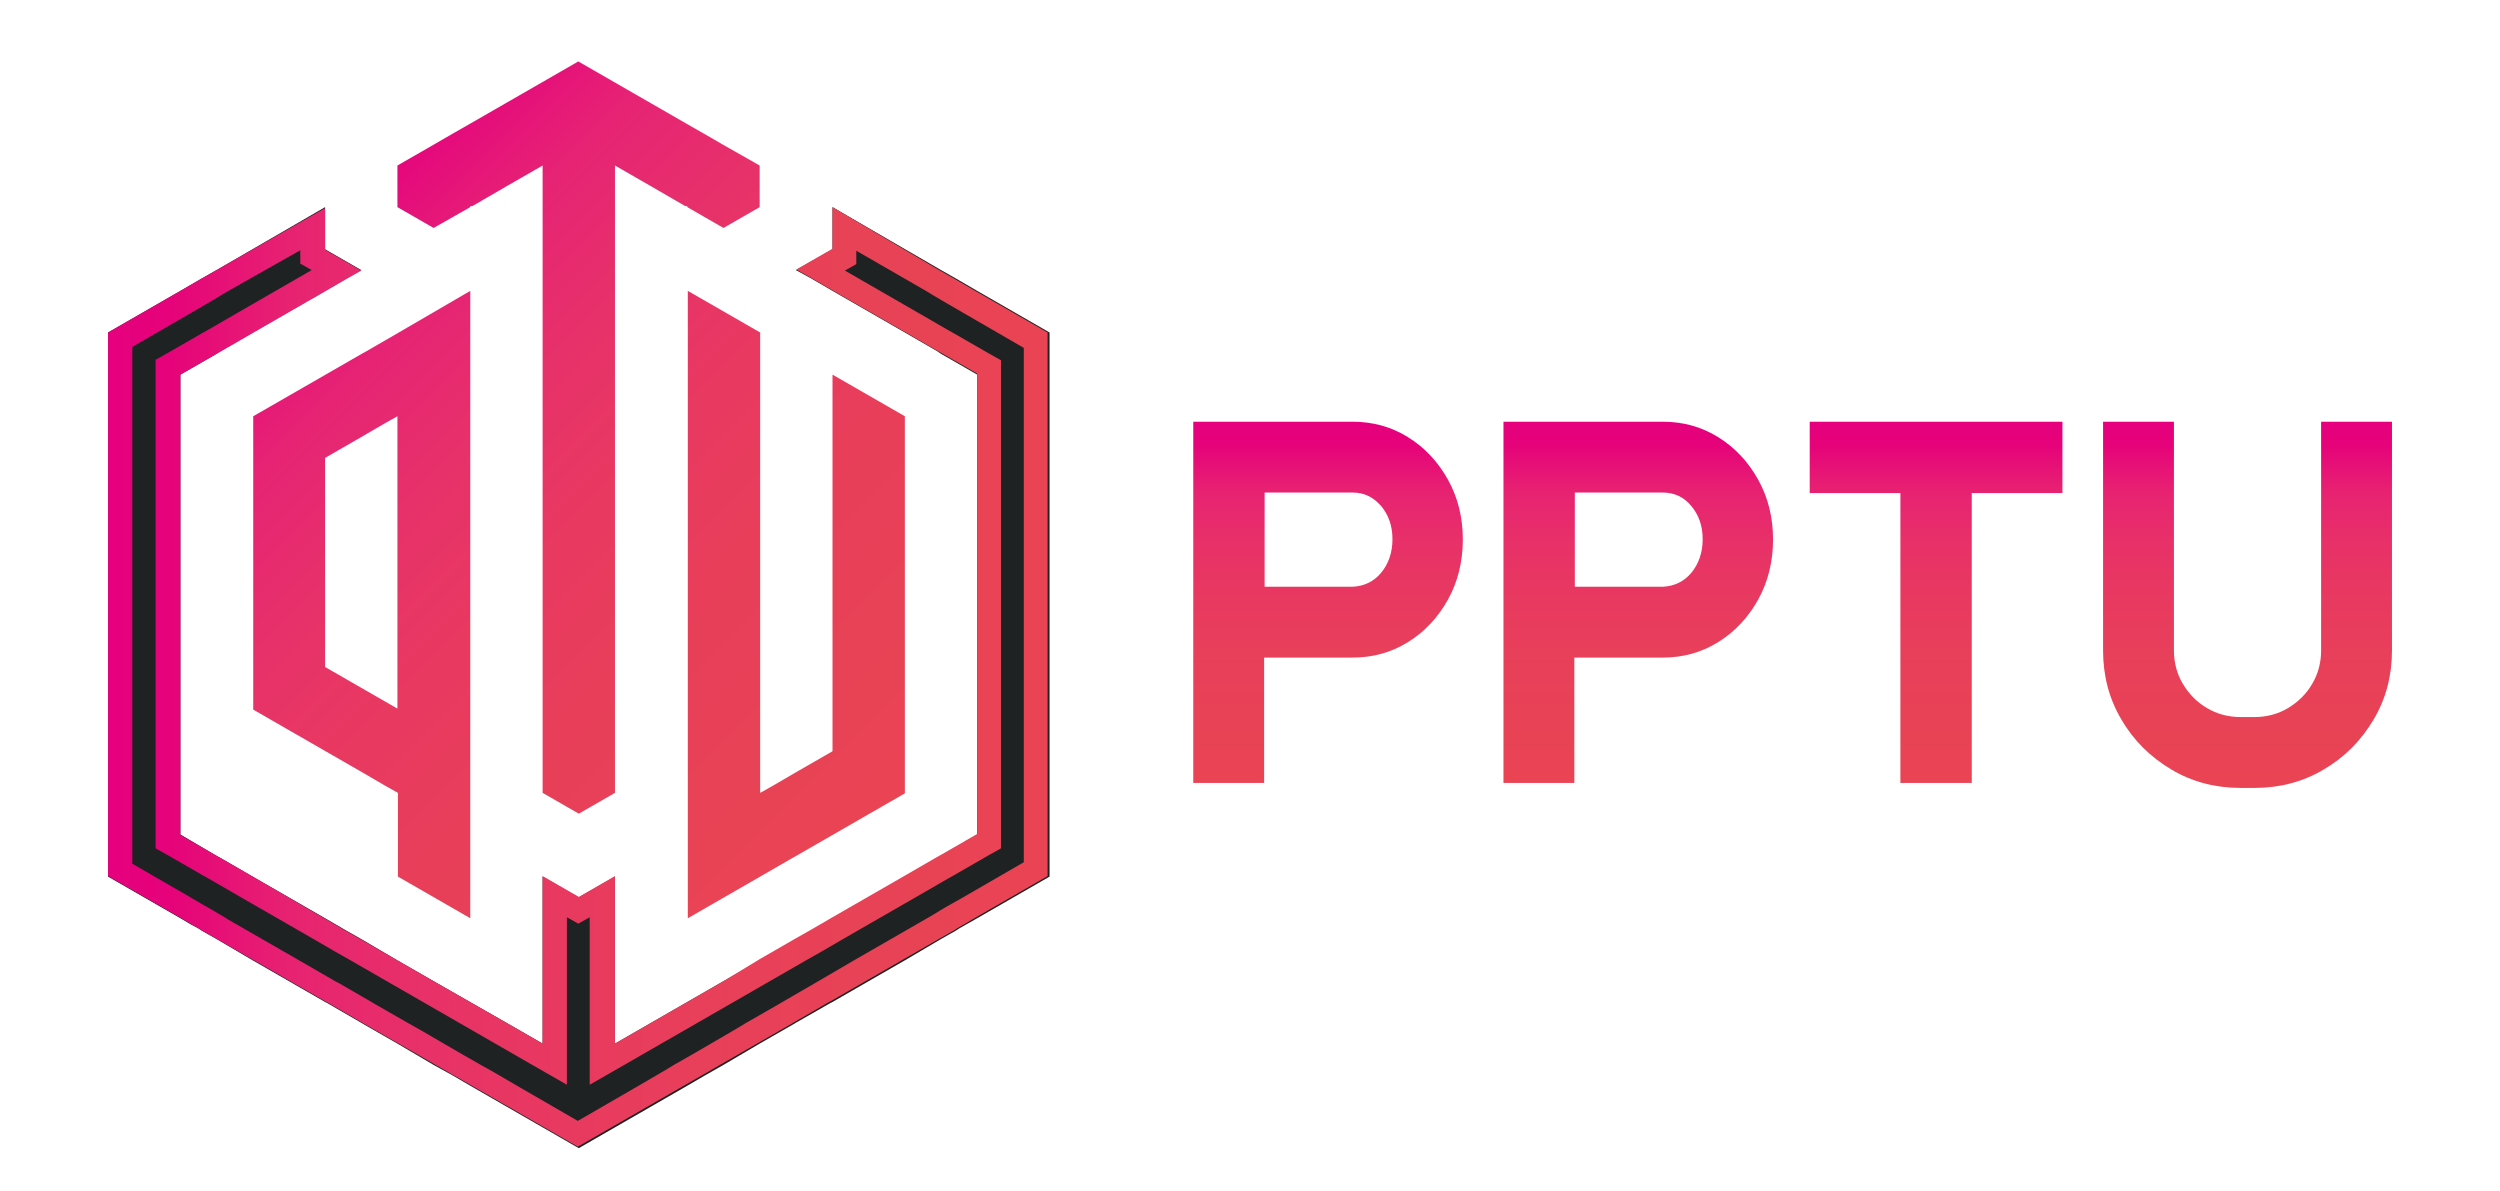
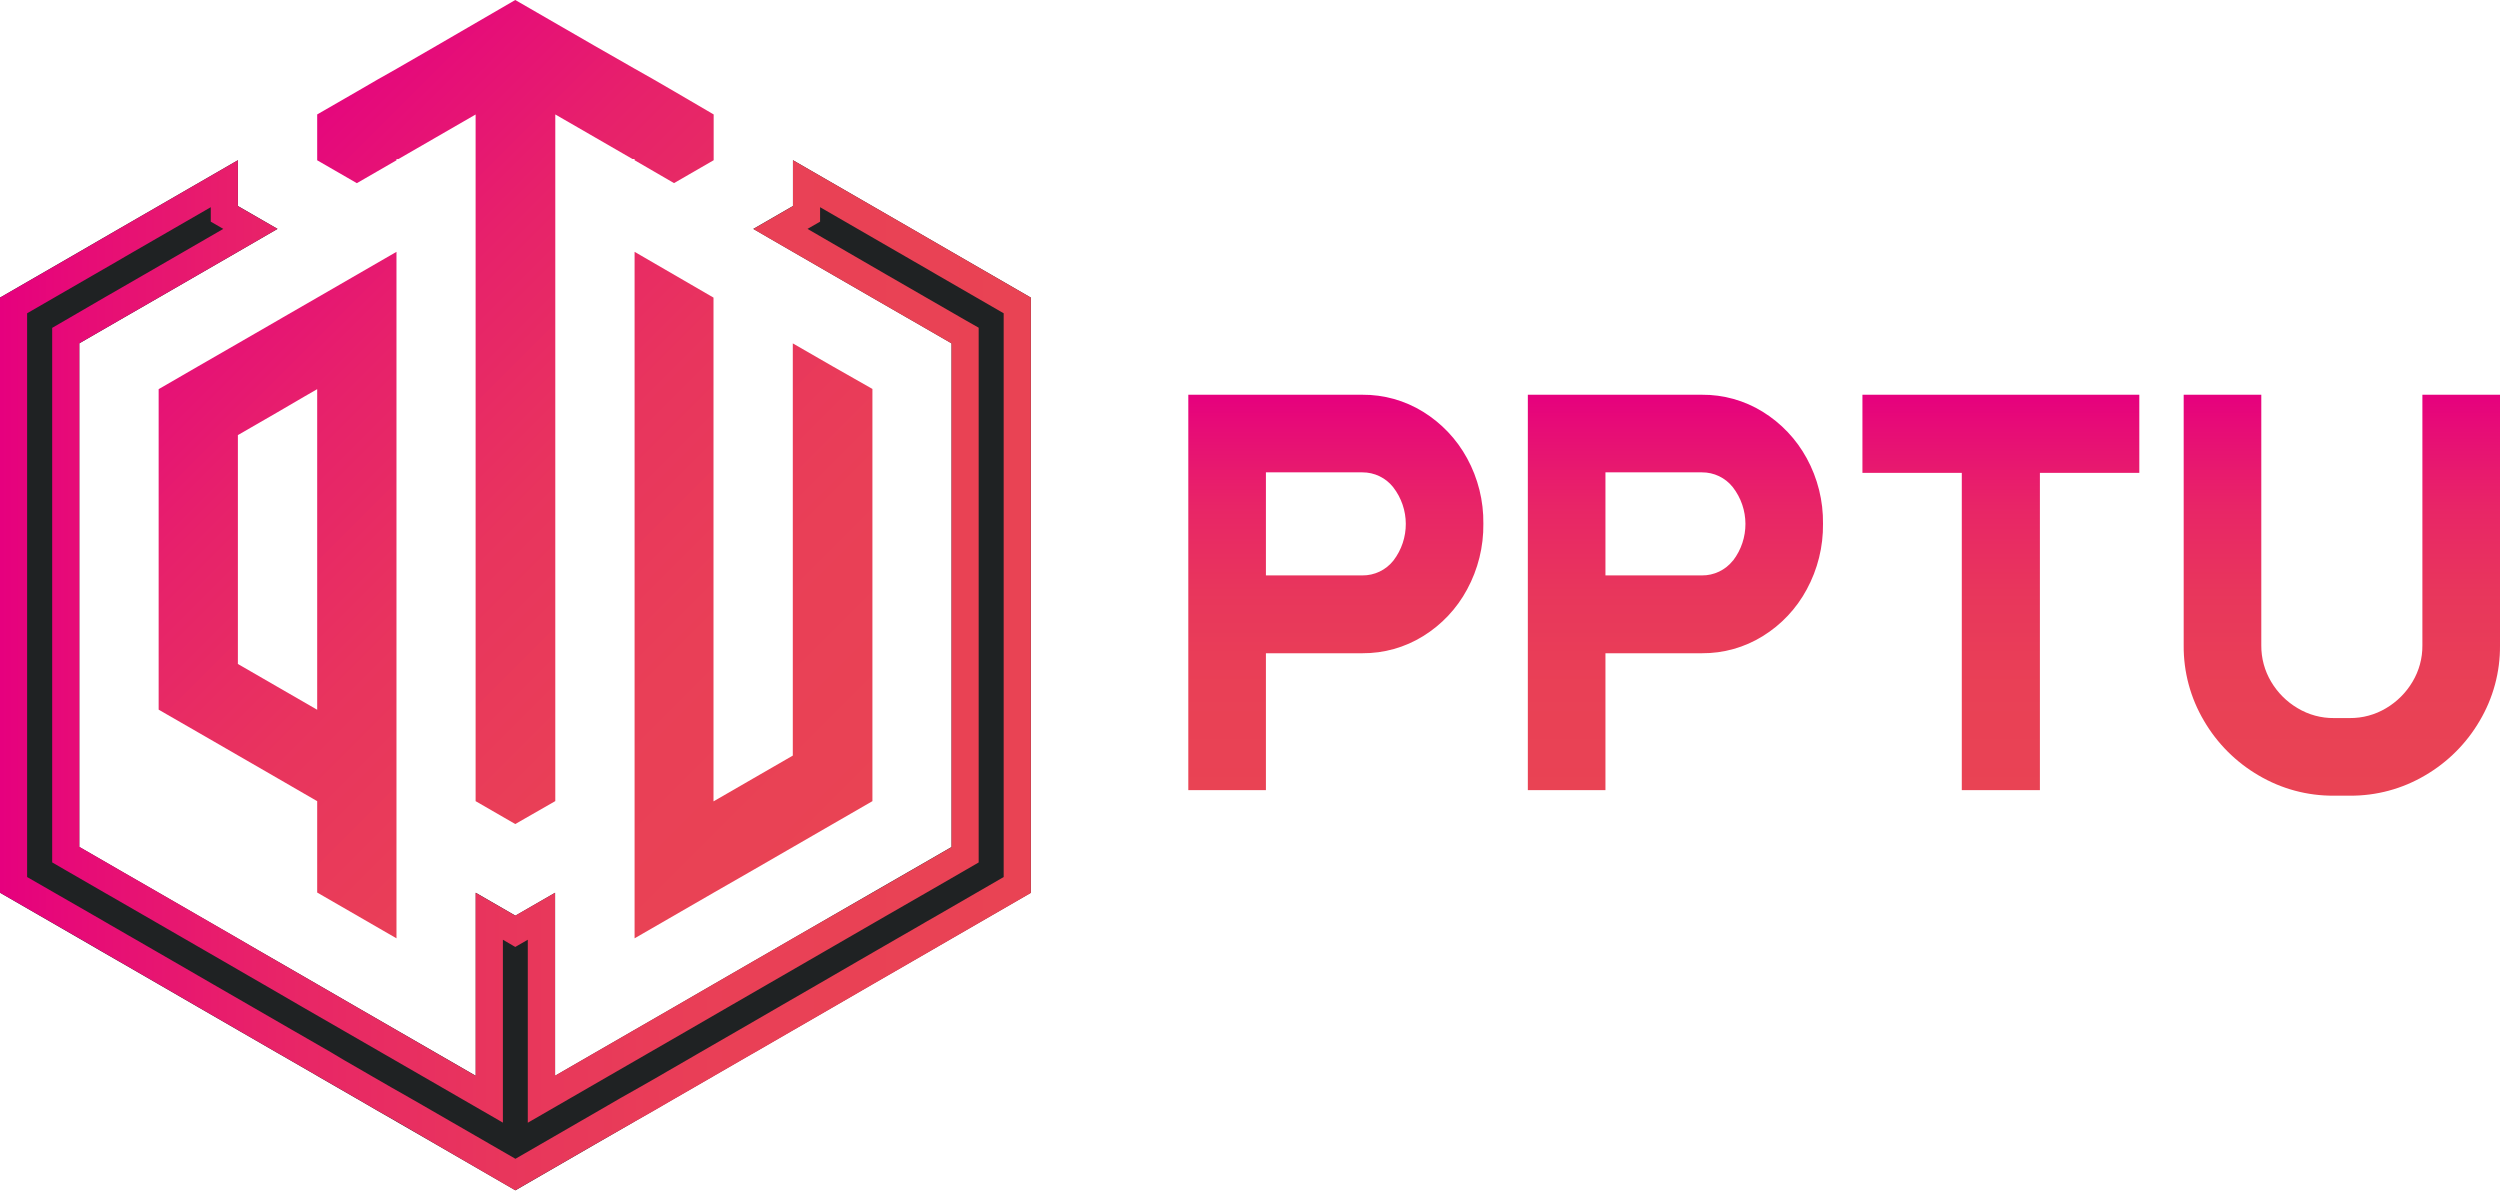
- <svg xmlns="http://www.w3.org/2000/svg" version="1.1" id="Layer_1" x="0px" y="0px" viewBox="0 0 504.5 240.2" style="enable-background:new 0 0 504.5 240.2;" xml:space="preserve">
-   <style type="text/css">
- 	.st0{fill:#1F2223;}
- 	.st1{fill:url(#SVGID_1_);}
- 	.st2{fill:url(#SVGID_00000036934708986433133340000018308698293397659020_);}
- 	.st3{fill:url(#SVGID_00000106829785227896012000000014862877706406764698_);}
- </style>
-   <g>
-     <polygon class="st0" points="211.8,67.1 211.8,176.9 197.2,185.3 194.9,186.6 193.5,187.4 192.9,187.8 192.9,187.8 189.9,189.5    189.9,189.5 182.6,193.8 175.3,198 168,202.2 167.6,202.4 167.6,202.4 160.6,206.4 160.1,206.7 153.3,210.6 153.3,210.6 146,214.9    146,214.9 142.3,217 138.7,219.1 138.7,219.1 131.4,223.3 116.8,231.7 102.2,223.3 94.9,219.1 94.9,219.1 91.3,217 87.5,214.9    87.5,214.9 80.2,210.6 80.2,210.6 73.4,206.7 72.9,206.4 66,202.4 66,202.4 65.6,202.2 58.3,198 51,193.8 43.7,189.5 43.7,189.5    40.7,187.8 40.7,187.8 40.1,187.4 38.6,186.6 36.4,185.3 21.8,176.9 21.8,67.1 36.4,58.7 40.7,56.2 40.7,56.2 43.7,54.5 43.7,54.5    65.6,41.8 65.6,50.3 72.9,54.5 69.9,56.2 65.6,58.7 51,67.1 44.6,70.8 43.7,71.4 36.4,75.6 36.4,143.1 36.4,143.9 36.4,168.4    43.7,172.7 44.6,173.2 51,176.9 65.6,185.3 69.9,187.8 72.9,189.5 80.2,193.8 87.5,198 102.2,206.4 109.5,210.6 109.5,176.9    116.8,181.1 124.1,176.9 124.1,210.6 131.4,206.4 146,198 153.3,193.8 160.6,189.5 163.7,187.8 168,185.3 182.6,176.9 189,173.2    189.9,172.7 197.2,168.4 197.2,75.6 189.9,71.4 189,70.8 182.6,67.1 168,58.7 163.7,56.2 160.6,54.5 168,50.3 168,41.8 189.9,54.5    189.9,54.5 192.9,56.2 192.9,56.2 197.2,58.7  " />
-     <linearGradient id="SVGID_1_" gradientUnits="userSpaceOnUse" x1="21.761" y1="136.778" x2="211.816" y2="136.778">
-       <stop offset="0" style="stop-color:#E6007E" />
-       <stop offset="6.384945e-02" style="stop-color:#E6027A" />
-       <stop offset="0.196" style="stop-color:#E72371" />
-       <stop offset="0.335" style="stop-color:#E83168" />
-       <stop offset="0.479" style="stop-color:#E83960" />
-       <stop offset="0.631" style="stop-color:#E83F5A" />
-       <stop offset="0.796" style="stop-color:#E84256" />
-       <stop offset="1" style="stop-color:#E94354" />
+ <svg xmlns="http://www.w3.org/2000/svg" xmlns:xlink="http://www.w3.org/1999/xlink" id="Layer_1" data-name="Layer 1" viewBox="0 0 460.93 219.46">
+   <defs>
+     <style>.cls-1{fill:#1f2223;}.cls-2{fill:url(#linear-gradient);}.cls-3{fill:url(#linear-gradient-2);}.cls-4{fill:url(#linear-gradient-3);}</style>
+     <linearGradient id="linear-gradient" y1="124.5" x2="190.05" y2="124.5" gradientUnits="userSpaceOnUse">
+       <stop offset="0" stop-color="#e6007e" />
+       <stop offset="0.09" stop-color="#e70d76" />
+       <stop offset="0.28" stop-color="#e82567" />
+       <stop offset="0.49" stop-color="#e8365c" />
+       <stop offset="0.72" stop-color="#e94056" />
+       <stop offset="1" stop-color="#e94354" />
    </linearGradient>
-     <path class="st1" d="M60.6,50.5v2.7l2.3,1.3l-14.4,8.3l-6.4,3.7L41.2,67l-7.3,4.2l-2.5,1.4v2.9v67.5v0.8v24.5v2.9l2.5,1.4l7.3,4.2   l0.9,0.5l6.4,3.7l14.6,8.4l4.3,2.5l3,1.7l7.3,4.2l7.3,4.2l14.6,8.4l7.3,4.2l7.5,4.3v-8.7v-25.1l2.3,1.3l2.3-1.3v25.1v8.7l7.5-4.3   l7.3-4.2l14.6-8.4l7.3-4.2l7.3-4.2l3-1.7l4.3-2.5l14.6-8.4l6.4-3.7l0.9-0.5l7.3-4.2l2.5-1.4v-2.9V75.6v-2.9l-2.5-1.4l-7.3-4.2   l-0.9-0.5l-6.4-3.7l-14.4-8.3l2.3-1.3v-2.7l14.4,8.3l0.8,0.5l2.2,1.3l1.2,0.7h0l3.1,1.8l12.1,7V174l-12.1,7l-2.3,1.3l-0.9,0.5h0   l-1.2,0.7l-1.8,1.1h0l-1.2,0.7l-7.3,4.2l-7.3,4.2l-6.5,3.8h0l-1.2,0.7l-6.9,4l-0.5,0.3l-6.8,3.9l-2.5,1.5v0l-3.6,2.1h0l-1.2,0.7   l-3.8,2.2l-3.5,2l-2.5,1.5v0l-4.8,2.8l-12.1,7l-12.1-7l-4.8-2.8v0l-2.5-1.4l-3.5-2l-3.8-2.2l-1.2-0.7h0l-3.6-2.1v0l-2.5-1.4   l-6.8-3.9l-0.5-0.3l-6.9-4l-0.6-0.3l-7.1-4.1l-7.3-4.2l-7.3-4.2l-0.8-0.5l-2.2-1.3l-1.2-0.7h0l-0.9-0.5l-2.2-1.3l-12.1-7V70l12.1-7   l3.1-1.8h0l1.2-0.7l1.8-1.1h0l1.2-0.7L60.6,50.5 M168,41.8v8.4l-7.3,4.2l3,1.7l4.3,2.5l14.6,8.4l6.4,3.7l0.9,0.5l7.3,4.2v92.9   l-7.3,4.2l-0.9,0.5l-6.4,3.7l-14.6,8.4l-4.3,2.5l-3,1.7l-7.3,4.2L146,198l-14.6,8.4l-7.3,4.2v-33.8l-7.3,4.2l-7.3-4.2v33.8   l-7.3-4.2L87.5,198l-7.3-4.2l-7.3-4.2l-3-1.7l-4.3-2.5L51,176.9l-6.4-3.7l-0.9-0.5l-7.3-4.2v-24.5v-0.8V75.6l7.3-4.2l0.9-0.5   l6.4-3.7l14.6-8.4l4.3-2.5l3-1.7l-7.3-4.2v-8.4L43.7,54.5h0l-3,1.7h0l-4.3,2.5l-14.6,8.4v109.7l14.6,8.4l2.2,1.3l1.4,0.8l0.6,0.4h0   l3,1.7h0l7.3,4.2l7.3,4.2l7.3,4.2l0.4,0.2h0l6.9,4l0.5,0.3l6.8,3.9v0l7.3,4.2h0l3.8,2.2l3.5,2v0l7.3,4.2l14.6,8.4l14.6-8.4l7.3-4.2   v0l3.5-2l3.8-2.2h0l7.3-4.2v0l6.8-3.9l0.5-0.3l6.9-4h0l0.4-0.2l7.3-4.2l7.3-4.2l7.3-4.2h0l3-1.7h0l0.6-0.4l1.4-0.8l2.2-1.3   l14.6-8.4V67.1l-14.6-8.4l-4.3-2.5h0l-3-1.7h0L168,41.8L168,41.8z" />
-   </g>
-   <linearGradient id="SVGID_00000063633116818480715550000009914710623180003224_" gradientUnits="userSpaceOnUse" x1="62.641" y1="50.975" x2="177.117" y2="165.451">
-     <stop offset="0" style="stop-color:#E5077D" />
-     <stop offset="0.144" style="stop-color:#E62374" />
-     <stop offset="0.307" style="stop-color:#E7316A" />
-     <stop offset="0.473" style="stop-color:#E83961" />
-     <stop offset="0.642" style="stop-color:#E83E5A" />
-     <stop offset="0.815" style="stop-color:#E84256" />
-     <stop offset="1" style="stop-color:#E94354" />
-   </linearGradient>
-   <path style="fill:url(#SVGID_00000063633116818480715550000009914710623180003224_);" d="M153.3,33.4v8.4L146,46l-7.3-4.2v-0.2h-0.4  l-6.9-4l-7.3-4.2V160l-7.3,4.2l-7.3-4.2V33.4l-7.3,4.2l-6.9,4h-0.4v0.2L87.5,46l-7.3-4.2v-8.4l7.3-4.2h0l3.8-2.2l3.5-2v0l7.3-4.2  l14.6-8.4l14.6,8.4l7.3,4.2v0l3.5,2l3.8,2.2h0L153.3,33.4z M94.9,58.7v126.6l-14.6-8.4V160l-2.5-1.4l-4.8-2.8l-7.3-4.2l-7.3-4.2  l-5.9-3.4l-1.4-0.8V84l7.3-4.2l7.3-4.2l7.3-4.2l0.9-0.5l6.4-3.7L94.9,58.7z M80.2,84l-2.5,1.4l-4.8,2.8l-7.3,4.2v42.2l7.3,4.2  l7.3,4.2V84z M175.3,79.8l-7.3-4.2v76l-7.3,4.2l-4.8,2.8l-2.5,1.4V67.1l-14.6-8.4v126.6l14.6-8.4l6.4-3.7l0.9-0.5l7.3-4.2l7.3-4.2  l7.3-4.2V84L175.3,79.8z" />
-   <linearGradient id="SVGID_00000021816294707427397170000017412437324921508486_" gradientUnits="userSpaceOnUse" x1="361.773" y1="85.058" x2="361.773" y2="158.958">
-     <stop offset="0" style="stop-color:#E6007E" />
-     <stop offset="6.384945e-02" style="stop-color:#E6027A" />
-     <stop offset="0.196" style="stop-color:#E72371" />
-     <stop offset="0.335" style="stop-color:#E83168" />
-     <stop offset="0.479" style="stop-color:#E83960" />
-     <stop offset="0.631" style="stop-color:#E83F5A" />
-     <stop offset="0.796" style="stop-color:#E84256" />
-     <stop offset="1" style="stop-color:#E94354" />
-   </linearGradient>
-   <path style="fill:url(#SVGID_00000021816294707427397170000017412437324921508486_);" d="M284.1,88.2c3.4,2.1,6.1,5,8.1,8.6  c2,3.6,3,7.6,3,12.1c0,4.4-1,8.5-3,12.1c-2,3.6-4.7,6.5-8.1,8.6c-3.4,2.1-7.1,3.1-11.2,3.1h-17.8V158h-14.3V85.1h14.3h17.8  C277,85.1,280.7,86.1,284.1,88.2z M278.7,115.6c1.5-1.8,2.3-4.1,2.3-6.8c0-2.7-0.8-4.9-2.3-6.7c-1.6-1.8-3.4-2.7-5.7-2.7h-17.8v19  h17.8C275.2,118.3,277.2,117.4,278.7,115.6z M346.7,88.2c3.4,2.1,6.1,5,8.1,8.6c2,3.6,3,7.6,3,12.1c0,4.4-1,8.5-3,12.1  c-2,3.6-4.7,6.5-8.1,8.6c-3.4,2.1-7.1,3.1-11.2,3.1h-17.8V158h-14.3V85.1h14.3h17.8C339.6,85.1,343.3,86.1,346.7,88.2z M341.3,115.6  c1.5-1.8,2.3-4.1,2.3-6.8c0-2.7-0.8-4.9-2.3-6.7c-1.5-1.8-3.4-2.7-5.7-2.7h-17.8v19h17.8C337.8,118.3,339.8,117.4,341.3,115.6z   M416.2,85.1v14.4h-18.3V158h-14.4V99.5h-18.3V85.1H416.2z M482.7,131.3c0,5-1.2,9.7-3.7,13.9c-2.5,4.2-5.8,7.6-10.1,10.1  c-4.2,2.5-8.9,3.7-13.9,3.7h-2.9c-5,0-9.7-1.2-13.9-3.7c-4.2-2.5-7.6-5.8-10.1-10.1c-2.5-4.2-3.7-8.9-3.7-13.9V85.1h14.3v46.2  c0,2.4,0.6,4.7,1.8,6.7c1.2,2,2.8,3.7,4.9,4.9c2,1.2,4.3,1.8,6.7,1.8h2.9c2.4,0,4.7-0.6,6.7-1.8c2-1.2,3.7-2.8,4.9-4.9  c1.2-2,1.8-4.3,1.8-6.7V85.1h14.3V131.3z" />
+     <linearGradient id="linear-gradient-2" x1="40.88" y1="38.7" x2="155.36" y2="153.17" gradientUnits="userSpaceOnUse">
+       <stop offset="0" stop-color="#e5077d" />
+       <stop offset="0.24" stop-color="#e7216b" />
+       <stop offset="0.48" stop-color="#e8345e" />
+       <stop offset="0.73" stop-color="#e93f57" />
+       <stop offset="1" stop-color="#e94354" />
+     </linearGradient>
+     <linearGradient id="linear-gradient-3" x1="340.01" y1="72.78" x2="340.01" y2="146.68" xlink:href="#linear-gradient" />
+   </defs>
+   <polygon class="cls-1" points="190.06 54.87 190.06 164.59 175.44 173.03 173.19 174.33 171.76 175.16 171.14 175.52 171.13 175.52 168.13 177.25 168.13 177.25 160.81 181.47 153.51 185.7 146.2 189.92 145.82 190.14 145.81 190.14 138.89 194.14 138.37 194.43 131.58 198.35 131.58 198.36 124.28 202.57 124.27 202.57 120.49 204.76 116.96 206.79 116.96 206.8 109.65 211.01 95.03 219.46 80.41 211.01 73.1 206.8 73.1 206.79 69.56 204.76 65.79 202.57 65.78 202.57 58.48 198.36 58.48 198.35 51.68 194.43 51.17 194.14 44.24 190.14 44.23 190.14 43.86 189.92 36.55 185.7 29.24 181.47 21.93 177.25 21.92 177.25 18.92 175.52 18.91 175.52 18.29 175.16 16.87 174.33 14.62 173.03 0 164.59 0 54.87 14.62 46.43 18.91 43.94 18.92 43.94 21.92 42.2 21.93 42.2 43.86 29.54 43.86 37.98 51.17 42.2 48.16 43.94 43.86 46.43 29.24 54.87 22.83 58.56 21.93 59.08 14.62 63.3 14.62 130.84 14.62 131.66 14.62 156.16 21.93 160.38 22.83 160.9 29.24 164.59 43.86 173.03 48.16 175.52 51.17 177.25 58.48 181.47 65.79 185.7 80.41 194.13 87.72 198.35 87.72 164.6 95.03 168.82 102.34 164.6 102.34 198.35 109.65 194.13 124.27 185.7 131.58 181.47 138.89 177.25 141.89 175.52 146.2 173.03 160.81 164.59 167.22 160.9 168.13 160.38 175.44 156.16 175.44 63.3 168.13 59.08 167.22 58.56 160.81 54.87 146.2 46.43 141.89 43.94 138.89 42.2 146.2 37.98 146.2 29.54 168.13 42.2 168.13 42.2 171.13 43.94 171.14 43.94 175.44 46.43 190.06 54.87" />
+   <path class="cls-2" d="M38.86,38.2v2.67l2.31,1.33L26.74,50.54l-6.4,3.69-.91.52L12.12,59l-2.5,1.45V159l2.5,1.45,7.31,4.22.91.52,6.4,3.69,14.62,8.44,4.3,2.49,3,1.73L56,185.8,63.29,190l14.62,8.43,7.31,4.22,7.5,4.33V173.26L95,174.59l2.31-1.33V207l7.5-4.33,7.31-4.22L126.77,190l7.31-4.23,7.31-4.22,3-1.73,4.31-2.49,14.61-8.44,6.41-3.69.91-.52,7.31-4.22,2.5-1.45V60.42L177.94,59l-7.32-4.22-.9-.52-6.4-3.69L148.88,42.2l2.32-1.33V38.2l14.42,8.33.85.49,2.16,1.25,1.17.67h0l3.13,1.82,12.12,7V161.7l-12.11,7L170.67,170l-.87.51h0l-1.16.67-1.84,1.06h0l-1.17.67-7.31,4.22-7.3,4.23-6.53,3.77h0l-1.16.67-6.91,4-.52.3-6.8,3.92-2.5,1.45h0l-3.64,2.1h0l-1.16.68L118,200.42l-3.54,2-2.5,1.45h0l-4.81,2.78-12.12,7-12.13-7-4.8-2.77h0l-2.51-1.44-3.52-2-3.78-2.18-1.17-.68h0l-3.64-2.1h0L61,194l-6.82-3.93-.49-.28-6.93-4-.55-.32-7.14-4.12-7.31-4.23-7.31-4.22-.84-.48-2.16-1.25-1.17-.67h0l-.89-.52-2.25-1.3L5,161.7V57.76l12.12-7,3.14-1.81h0l1.16-.67,1.83-1.07h0l1.16-.67L38.86,38.2M146.2,29.54V38l-7.31,4.22,3,1.74,4.31,2.49,14.62,8.44,6.4,3.69.91.52,7.31,4.22v92.86l-7.31,4.22-.91.52-6.4,3.69L146.2,173l-4.31,2.49-3,1.73-7.31,4.22-7.31,4.23-14.62,8.43-7.31,4.22V164.6L95,168.82l-7.31-4.22v33.75l-7.31-4.22L65.79,185.7l-7.31-4.23-7.31-4.22-3-1.73L43.86,173l-14.62-8.44-6.41-3.69-.9-.52-7.31-4.22V63.3l7.31-4.22.9-.52,6.41-3.69,14.62-8.44,4.3-2.49,3-1.74L43.86,38V29.54L21.93,42.2h0l-3,1.74h0l-4.29,2.49L0,54.87V164.59L14.62,173l2.25,1.3,1.42.83.62.36h0l3,1.73h0l7.31,4.22,7.31,4.23,7.31,4.22.37.22h0l6.93,4,.51.29,6.8,3.92h0l7.3,4.21h0l3.77,2.19,3.54,2h0L80.41,211,95,219.46,109.65,211,117,206.8h0l3.53-2,3.78-2.19h0l7.3-4.21h0l6.79-3.92.52-.29,6.92-4h0l.38-.22,7.31-4.22,7.31-4.23,7.31-4.22h0l3-1.73h0l.62-.36,1.43-.83,2.25-1.3,14.61-8.44V54.87l-14.61-8.44-4.3-2.49h0l-3-1.74h0L146.2,29.54Z" />
+   <path class="cls-3" d="M131.58,21.1v8.44l-7.31,4.22L117,29.54v-.22h-.39l-6.92-4-7.31-4.22v126.6L95,151.93l-7.31-4.22V21.11l-7.31,4.22-6.93,4H73.1v.22l-7.31,4.22-7.31-4.22V21.1l7.3-4.21h0l3.77-2.19,3.54-2h0l7.31-4.22L95,0l14.62,8.44L117,12.66h0l3.53,2,3.78,2.19h0ZM73.1,46.43V173l-14.62-8.44V147.71L56,146.28l-4.82-2.79-7.31-4.22-7.31-4.22-5.89-3.39-1.42-.82V71.75l7.31-4.23,7.31-4.21,7.31-4.22.91-.53,6.4-3.69ZM58.48,71.75,56,73.18,51.17,76l-7.31,4.22v42.2l7.31,4.22,7.31,4.22Zm95-4.23-7.31-4.21v76l-7.31,4.22-4.83,2.79-2.48,1.43V54.87L117,46.43V173l14.62-8.44L138,160.9l.92-.53,7.31-4.22,7.31-4.22,7.31-4.22v-76Z" />
+   <path class="cls-4" d="M262.38,75.92a23,23,0,0,1,8.11,8.57,24.5,24.5,0,0,1,3,12.07,24.75,24.75,0,0,1-3,12.12,22.79,22.79,0,0,1-8.11,8.61,21,21,0,0,1-11.21,3.15H233.4v25.24H219.09V72.78h32.08A21,21,0,0,1,262.38,75.92Zm-5.47,27.43a11.08,11.08,0,0,0-.05-13.53,7.19,7.19,0,0,0-5.69-2.73H233.4v19h17.77A7.21,7.21,0,0,0,256.91,103.35ZM325,75.92a23,23,0,0,1,8.11,8.57,24.5,24.5,0,0,1,3,12.07,24.75,24.75,0,0,1-3,12.12,22.79,22.79,0,0,1-8.11,8.61,21,21,0,0,1-11.21,3.15H296v25.24H281.69V72.78h32.08A21,21,0,0,1,325,75.92Zm-5.47,27.43a11.08,11.08,0,0,0-.05-13.53,7.19,7.19,0,0,0-5.69-2.73H296v19h17.77A7.21,7.21,0,0,0,319.51,103.35Zm74.9-30.57v14.4H376.1v58.5H361.7V87.18H343.38V72.78ZM460.93,119a26.84,26.84,0,0,1-3.74,13.89,27.93,27.93,0,0,1-10.07,10.07,26.84,26.84,0,0,1-13.89,3.74h-2.92a26.84,26.84,0,0,1-13.89-3.74,27.93,27.93,0,0,1-10.07-10.07A26.84,26.84,0,0,1,402.61,119V72.78h14.31V119a12.89,12.89,0,0,0,1.82,6.7,13.8,13.8,0,0,0,4.88,4.87,12.74,12.74,0,0,0,6.69,1.82h2.92a12.8,12.8,0,0,0,6.7-1.82,13.85,13.85,0,0,0,4.87-4.87,12.8,12.8,0,0,0,1.82-6.7V72.78h14.31Z" />
</svg>
